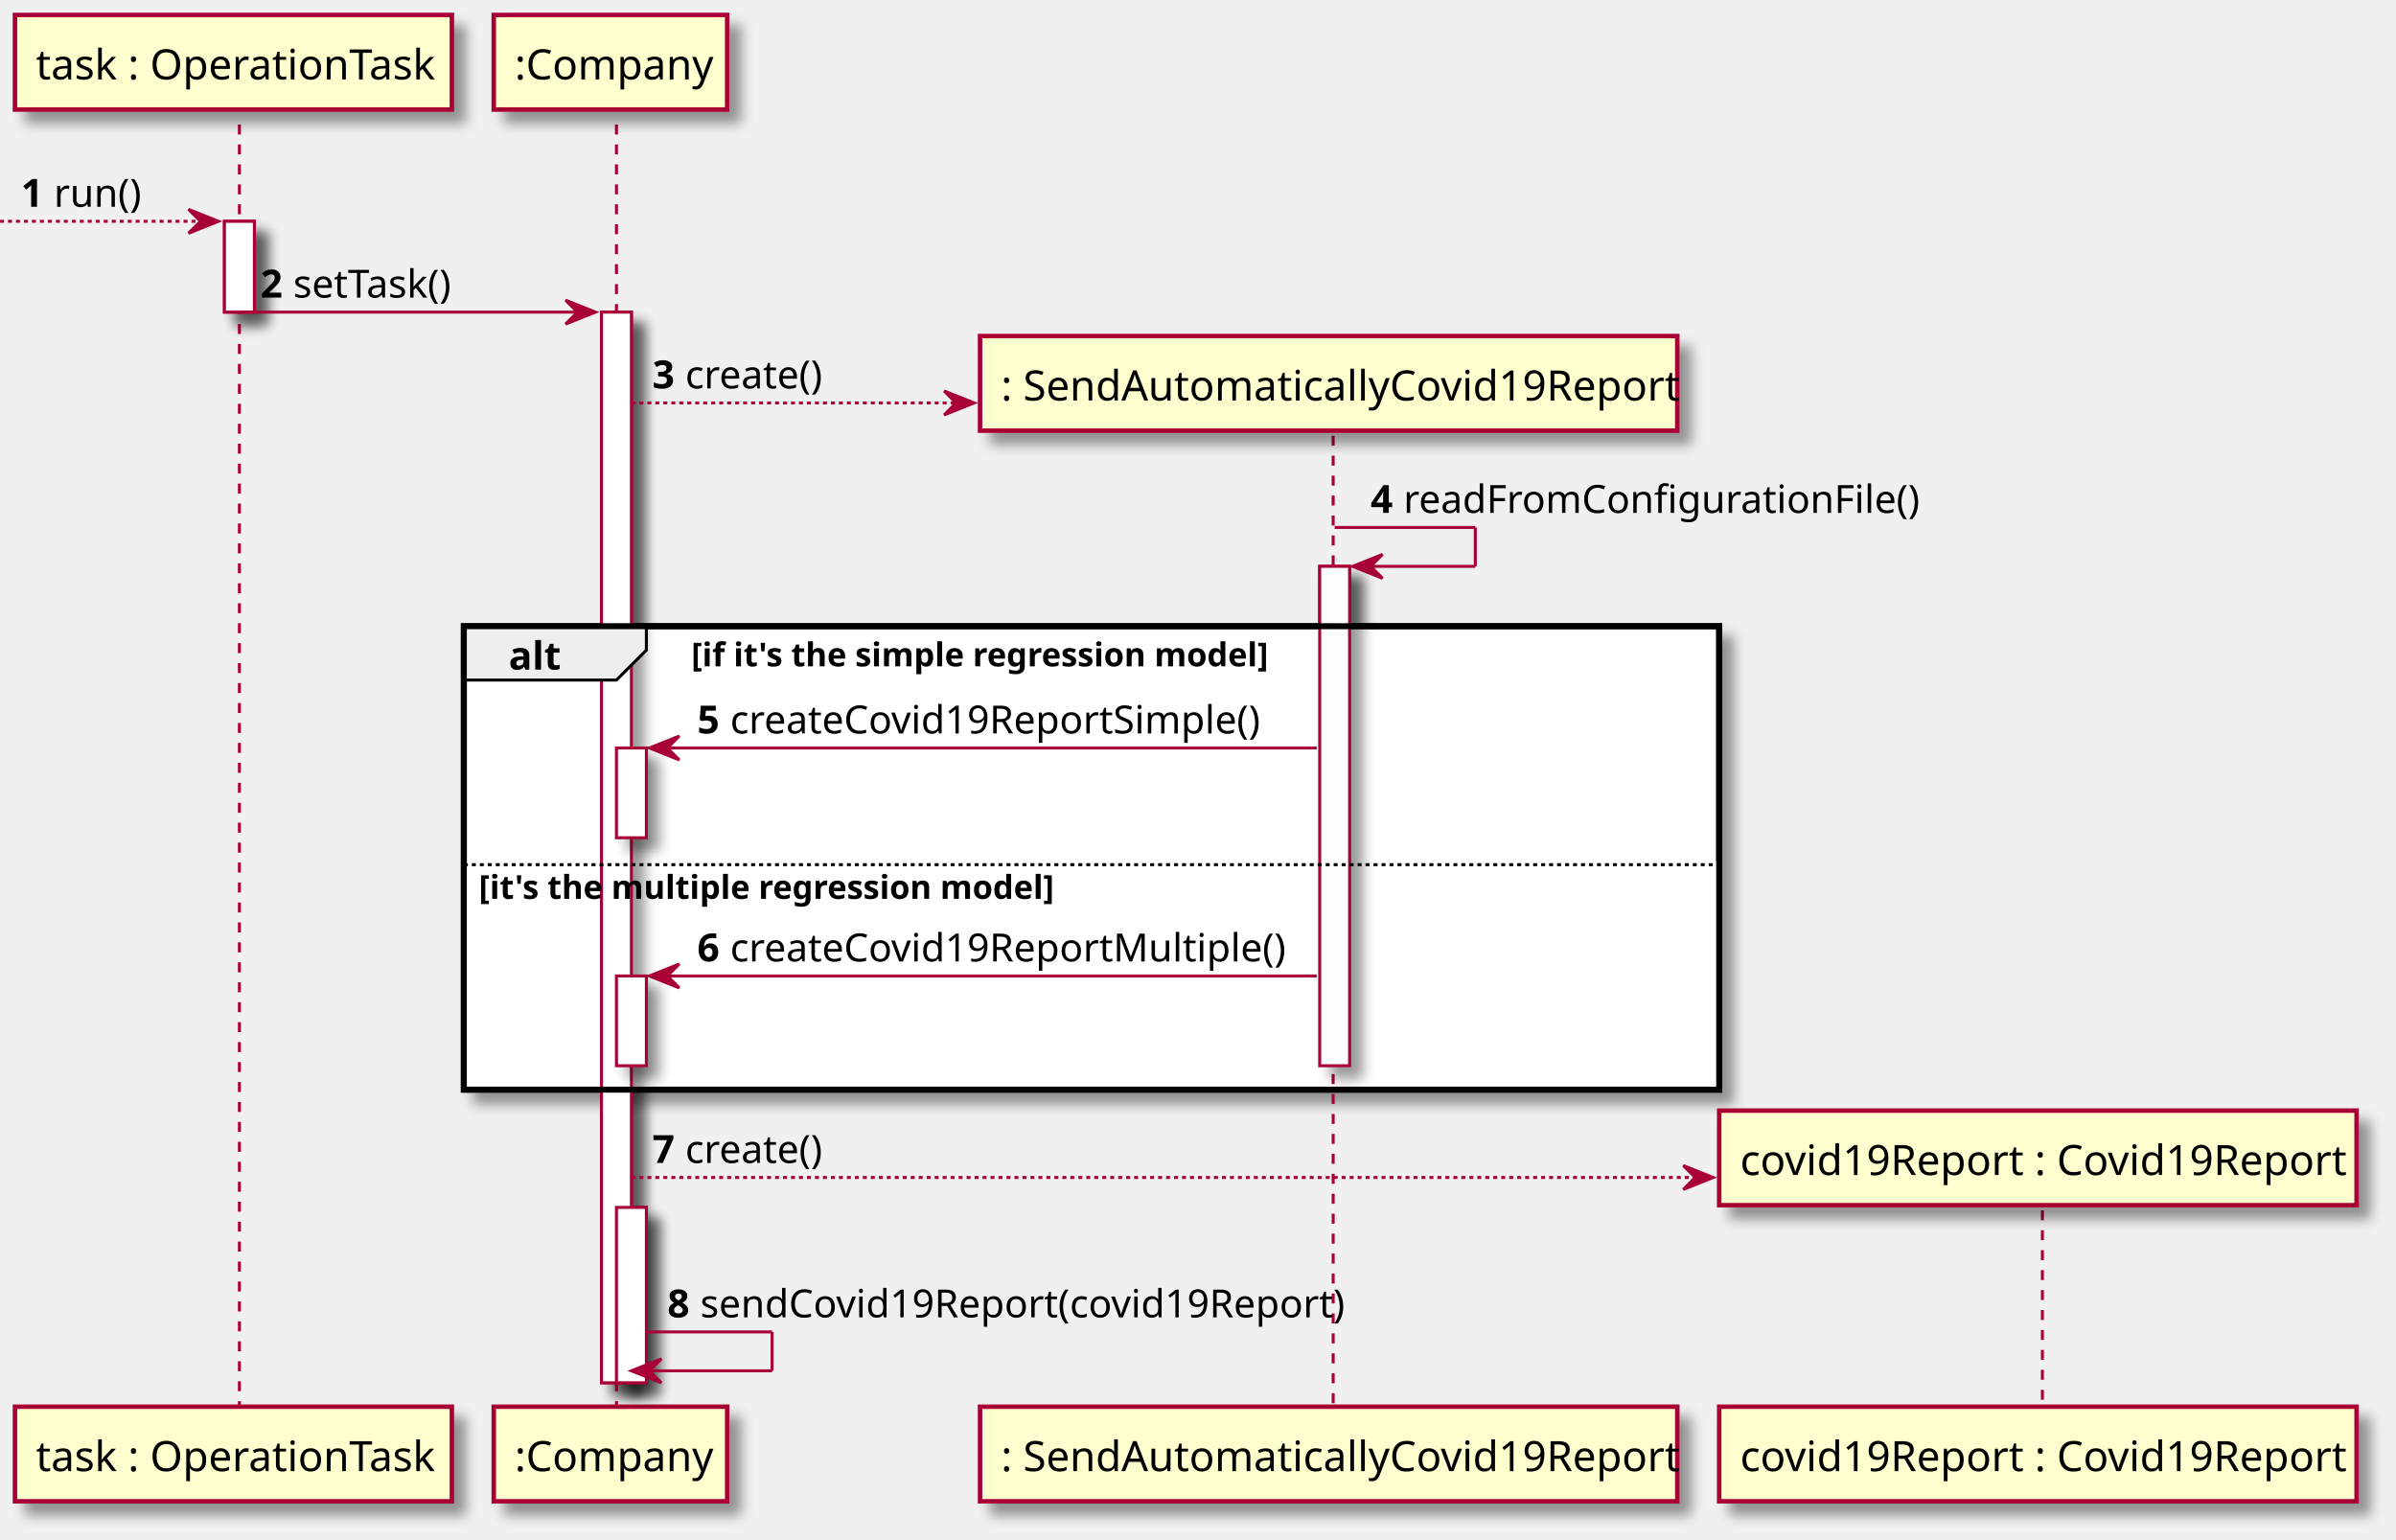
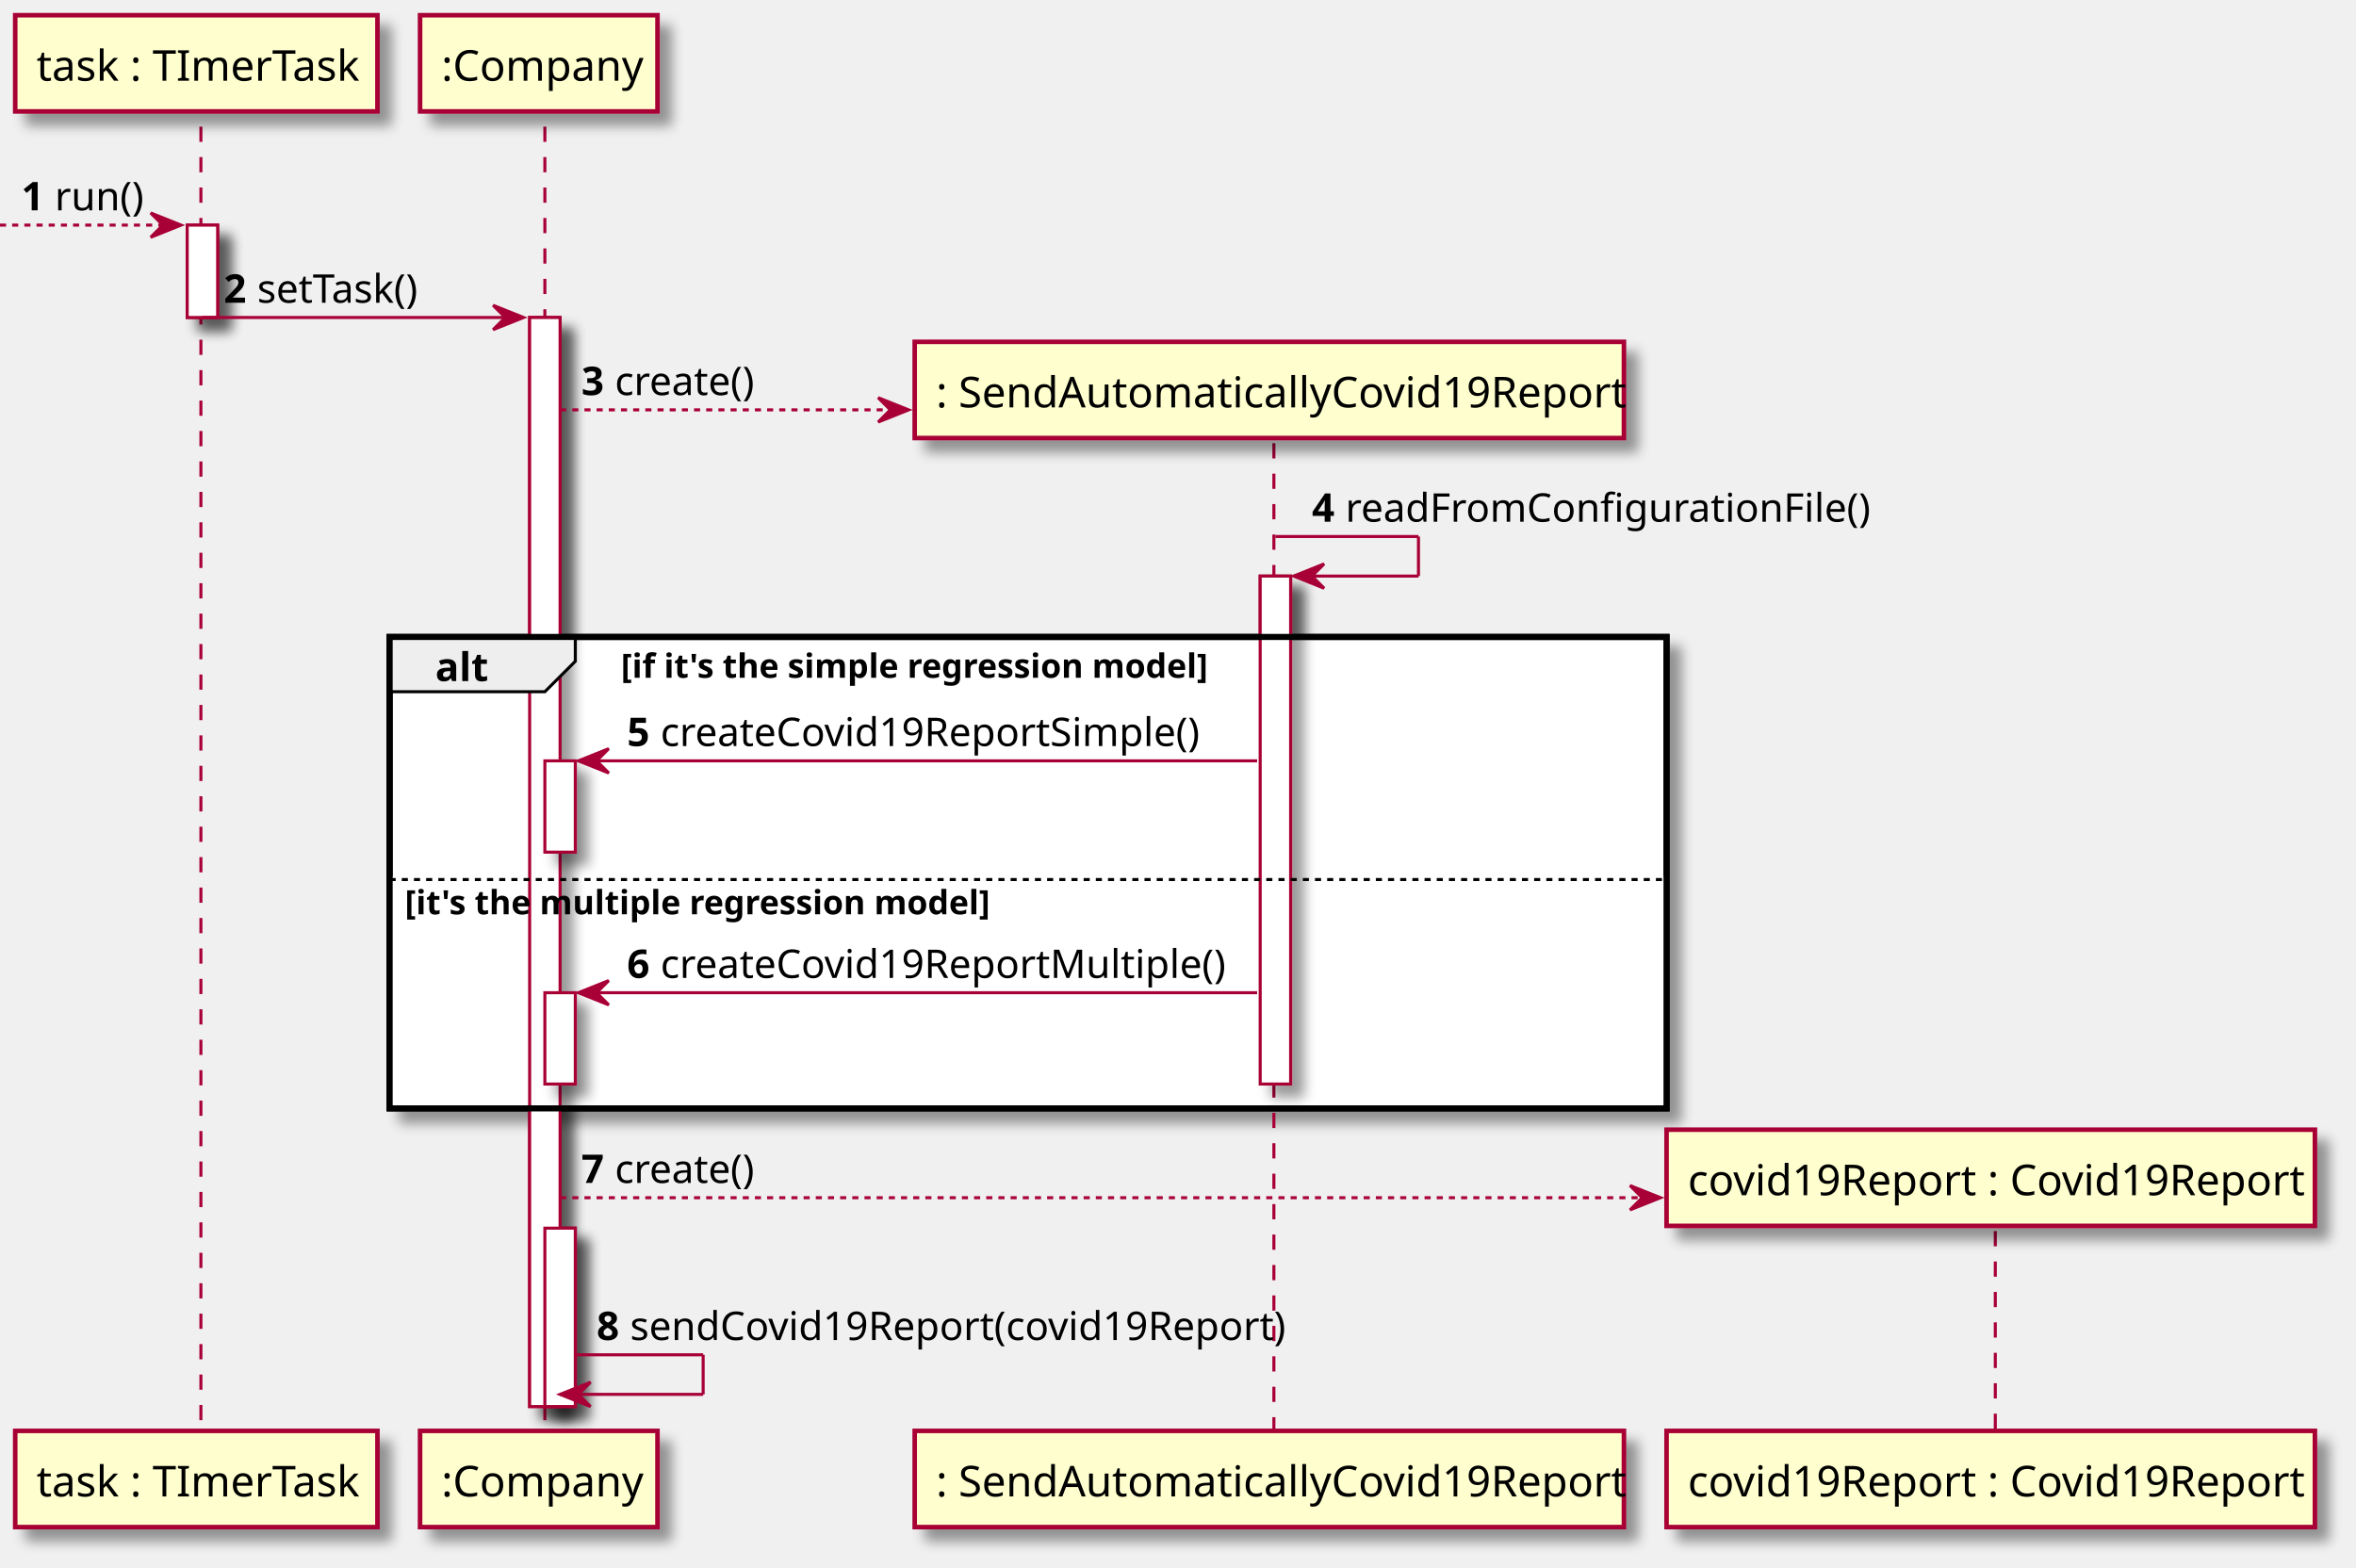
- <svg xmlns="http://www.w3.org/2000/svg" contentScriptType="application/ecmascript" contentStyleType="text/css" height="772.5px" preserveAspectRatio="none" style="width:1201px;height:772px;background:#FFFFFF;" version="1.1" viewBox="0 0 1201 772" width="1201.5px" zoomAndPan="magnify">
+ <svg xmlns="http://www.w3.org/2000/svg" contentScriptType="application/ecmascript" contentStyleType="text/css" height="515px" preserveAspectRatio="none" style="width:774px;height:515px;" version="1.1" viewBox="0 0 774 515" width="774px" zoomAndPan="magnify">
  <defs>
-     <filter height="300%" id="fxfleh0s7i90f" width="300%" x="-1" y="-1">
-       <feGaussianBlur result="blurOut" stdDeviation="3.0" />
+     <filter height="300%" id="fo6joj9nc6hi7" width="300%" x="-1" y="-1">
+       <feGaussianBlur result="blurOut" stdDeviation="2.0" />
      <feColorMatrix in="blurOut" result="blurOut2" type="matrix" values="0 0 0 0 0 0 0 0 0 0 0 0 0 0 0 0 0 0 .4 0" />
-       <feOffset dx="6.0" dy="6.0" in="blurOut2" result="blurOut3" />
+       <feOffset dx="4.0" dy="4.0" in="blurOut2" result="blurOut3" />
      <feBlend in="SourceGraphic" in2="blurOut3" mode="normal" />
    </filter>
  </defs>
  <g>
-     <rect fill="#FFFFFF" filter="url(#fxfleh0s7i90f)" height="45.527" style="stroke:#A80036;stroke-width:1.5;" width="15" x="112.5" y="110.941" />
-     <rect fill="#FFFFFF" filter="url(#fxfleh0s7i90f)" height="536.719" style="stroke:#A80036;stroke-width:1.5;" width="15" x="301.5" y="156.469" />
-     <rect fill="#FFFFFF" filter="url(#fxfleh0s7i90f)" height="45" style="stroke:#A80036;stroke-width:1.5;" width="15" x="309" y="374.965" />
-     <rect fill="#FFFFFF" filter="url(#fxfleh0s7i90f)" height="45" style="stroke:#A80036;stroke-width:1.5;" width="15" x="309" y="489.246" />
-     <rect fill="#FFFFFF" filter="url(#fxfleh0s7i90f)" height="87.914" style="stroke:#A80036;stroke-width:1.5;" width="15" x="309" y="605.273" />
-     <rect fill="#FFFFFF" filter="url(#fxfleh0s7i90f)" height="250.336" style="stroke:#A80036;stroke-width:1.5;" width="15" x="661.5" y="283.91" />
-     <rect fill="#FFFFFF" filter="url(#fxfleh0s7i90f)" height="232.336" style="stroke:#000000;stroke-width:3.0;" width="629.25" x="232.5" y="313.91" />
-     <rect fill="#FFFFFF" height="114.281" style="stroke:none;stroke-width:1.5;" width="629.25" x="232.5" y="431.965" />
-     <line style="stroke:#A80036;stroke-width:1.5;stroke-dasharray:5.0,5.0;" x1="120" x2="120" y1="62.414" y2="706.688" />
-     <line style="stroke:#A80036;stroke-width:1.5;stroke-dasharray:5.0,5.0;" x1="309" x2="309" y1="62.414" y2="706.688" />
-     <line style="stroke:#A80036;stroke-width:1.5;stroke-dasharray:5.0,5.0;" x1="668.25" x2="668.25" y1="218.426" y2="706.688" />
-     <line style="stroke:#A80036;stroke-width:1.5;stroke-dasharray:5.0,5.0;" x1="1023.75" x2="1023.75" y1="606.703" y2="706.688" />
-     <rect fill="#FEFECE" filter="url(#fxfleh0s7i90f)" height="47.414" style="stroke:#A80036;stroke-width:2.25;" width="219" x="7.5" y="7.5" />
-     <text fill="#000000" font-family="sans-serif" font-size="21" lengthAdjust="spacing" textLength="198" x="18" y="39.8">task : OperationTask</text>
-     <rect fill="#FEFECE" filter="url(#fxfleh0s7i90f)" height="47.414" style="stroke:#A80036;stroke-width:2.25;" width="219" x="7.5" y="705.188" />
-     <text fill="#000000" font-family="sans-serif" font-size="21" lengthAdjust="spacing" textLength="198" x="18" y="737.487">task : OperationTask</text>
-     <rect fill="#FEFECE" filter="url(#fxfleh0s7i90f)" height="47.414" style="stroke:#A80036;stroke-width:2.25;" width="117" x="247.5" y="7.5" />
-     <text fill="#000000" font-family="sans-serif" font-size="21" lengthAdjust="spacing" textLength="96" x="258" y="39.8">:Company</text>
-     <rect fill="#FEFECE" filter="url(#fxfleh0s7i90f)" height="47.414" style="stroke:#A80036;stroke-width:2.25;" width="117" x="247.5" y="705.188" />
-     <text fill="#000000" font-family="sans-serif" font-size="21" lengthAdjust="spacing" textLength="96" x="258" y="737.487">:Company</text>
-     <rect fill="#FEFECE" filter="url(#fxfleh0s7i90f)" height="47.414" style="stroke:#A80036;stroke-width:2.25;" width="349.5" x="491.25" y="705.188" />
-     <text fill="#000000" font-family="sans-serif" font-size="21" lengthAdjust="spacing" textLength="328.5" x="501.75" y="737.487">: SendAutomaticallyCovid19Report</text>
-     <rect fill="#FEFECE" filter="url(#fxfleh0s7i90f)" height="47.414" style="stroke:#A80036;stroke-width:2.25;" width="319.5" x="861.75" y="705.188" />
-     <text fill="#000000" font-family="sans-serif" font-size="21" lengthAdjust="spacing" textLength="298.5" x="872.25" y="737.487">covid19Report : Covid19Report</text>
-     <rect fill="#FFFFFF" filter="url(#fxfleh0s7i90f)" height="45.527" style="stroke:#A80036;stroke-width:1.5;" width="15" x="112.5" y="110.941" />
-     <rect fill="#FFFFFF" filter="url(#fxfleh0s7i90f)" height="536.719" style="stroke:#A80036;stroke-width:1.5;" width="15" x="301.5" y="156.469" />
-     <rect fill="#FFFFFF" filter="url(#fxfleh0s7i90f)" height="45" style="stroke:#A80036;stroke-width:1.5;" width="15" x="309" y="374.965" />
-     <rect fill="#FFFFFF" filter="url(#fxfleh0s7i90f)" height="45" style="stroke:#A80036;stroke-width:1.5;" width="15" x="309" y="489.246" />
-     <rect fill="#FFFFFF" filter="url(#fxfleh0s7i90f)" height="87.914" style="stroke:#A80036;stroke-width:1.5;" width="15" x="309" y="605.273" />
-     <rect fill="#FFFFFF" filter="url(#fxfleh0s7i90f)" height="250.336" style="stroke:#A80036;stroke-width:1.5;" width="15" x="661.5" y="283.91" />
-     <polygon fill="#A80036" points="94.5,104.941,109.5,110.941,94.5,116.941,100.5,110.941" style="stroke:#A80036;stroke-width:1.5;" />
-     <line style="stroke:#A80036;stroke-width:1.5;stroke-dasharray:2.0,2.0;" x1="0" x2="103.5" y1="110.941" y2="110.941" />
-     <text fill="#000000" font-family="sans-serif" font-size="19.5" font-weight="bold" lengthAdjust="spacing" textLength="10.5" x="10.5" y="103.657">1</text>
-     <text fill="#000000" font-family="sans-serif" font-size="19.5" lengthAdjust="spacing" textLength="39" x="27" y="103.657">run()</text>
-     <polygon fill="#A80036" points="283.5,150.469,298.5,156.469,283.5,162.469,289.5,156.469" style="stroke:#A80036;stroke-width:1.5;" />
-     <line style="stroke:#A80036;stroke-width:1.5;" x1="120" x2="292.5" y1="156.469" y2="156.469" />
-     <text fill="#000000" font-family="sans-serif" font-size="19.5" font-weight="bold" lengthAdjust="spacing" textLength="10.5" x="130.5" y="149.184">2</text>
-     <text fill="#000000" font-family="sans-serif" font-size="19.5" lengthAdjust="spacing" textLength="81" x="147" y="149.184">setTask()</text>
-     <polygon fill="#A80036" points="473.25,195.996,488.25,201.996,473.25,207.996,479.25,201.996" style="stroke:#A80036;stroke-width:1.5;" />
-     <line style="stroke:#A80036;stroke-width:1.5;stroke-dasharray:2.0,2.0;" x1="316.5" x2="482.25" y1="201.996" y2="201.996" />
-     <text fill="#000000" font-family="sans-serif" font-size="19.5" font-weight="bold" lengthAdjust="spacing" textLength="10.5" x="327" y="194.711">3</text>
-     <text fill="#000000" font-family="sans-serif" font-size="19.5" lengthAdjust="spacing" textLength="66" x="343.5" y="194.711">create()</text>
-     <rect fill="#FEFECE" filter="url(#fxfleh0s7i90f)" height="47.414" style="stroke:#A80036;stroke-width:2.25;" width="349.5" x="491.25" y="168.469" />
-     <text fill="#000000" font-family="sans-serif" font-size="21" lengthAdjust="spacing" textLength="328.5" x="501.75" y="200.769">: SendAutomaticallyCovid19Report</text>
-     <line style="stroke:#A80036;stroke-width:1.5;" x1="669" x2="739.5" y1="264.41" y2="264.41" />
-     <line style="stroke:#A80036;stroke-width:1.5;" x1="739.5" x2="739.5" y1="264.41" y2="283.91" />
-     <line style="stroke:#A80036;stroke-width:1.5;" x1="678" x2="739.5" y1="283.91" y2="283.91" />
-     <polygon fill="#A80036" points="693,277.91,678,283.91,693,289.91,687,283.91" style="stroke:#A80036;stroke-width:1.5;" />
-     <text fill="#000000" font-family="sans-serif" font-size="19.5" font-weight="bold" lengthAdjust="spacing" textLength="10.5" x="687" y="257.125">4</text>
-     <text fill="#000000" font-family="sans-serif" font-size="19.5" lengthAdjust="spacing" textLength="238.5" x="703.5" y="257.125">readFromConfigurationFile()</text>
-     <path d="M232.5,313.91 L324,313.91 L324,325.91 L309,340.91 L232.5,340.91 L232.5,313.91 " fill="#EEEEEE" style="stroke:#000000;stroke-width:1.5;" />
-     <rect fill="none" height="232.336" style="stroke:#000000;stroke-width:3.0;" width="629.25" x="232.5" y="313.91" />
-     <text fill="#000000" font-family="sans-serif" font-size="19.5" font-weight="bold" lengthAdjust="spacing" textLength="24" x="255" y="335.653">alt</text>
-     <text fill="#000000" font-family="sans-serif" font-size="16.5" font-weight="bold" lengthAdjust="spacing" textLength="300" x="346.5" y="334.039">[if it's the simple regression model]</text>
-     <polygon fill="#A80036" points="340.5,368.965,325.5,374.965,340.5,380.965,334.5,374.965" style="stroke:#A80036;stroke-width:1.5;" />
-     <line style="stroke:#A80036;stroke-width:1.5;" x1="331.5" x2="660" y1="374.965" y2="374.965" />
-     <text fill="#000000" font-family="sans-serif" font-size="19.5" font-weight="bold" lengthAdjust="spacing" textLength="10.5" x="349.5" y="367.68">5</text>
-     <text fill="#000000" font-family="sans-serif" font-size="19.5" lengthAdjust="spacing" textLength="250.5" x="366" y="367.68">createCovid19ReportSimple()</text>
-     <line style="stroke:#000000;stroke-width:1.5;stroke-dasharray:2.0,2.0;" x1="232.5" x2="861.75" y1="433.465" y2="433.465" />
-     <text fill="#000000" font-family="sans-serif" font-size="16.5" font-weight="bold" lengthAdjust="spacing" textLength="295.5" x="240" y="450.593">[it's the multiple regression model]</text>
-     <polygon fill="#A80036" points="340.5,483.246,325.5,489.246,340.5,495.246,334.5,489.246" style="stroke:#A80036;stroke-width:1.5;" />
-     <line style="stroke:#A80036;stroke-width:1.5;" x1="331.5" x2="660" y1="489.246" y2="489.246" />
-     <text fill="#000000" font-family="sans-serif" font-size="19.5" font-weight="bold" lengthAdjust="spacing" textLength="10.5" x="349.5" y="481.961">6</text>
-     <text fill="#000000" font-family="sans-serif" font-size="19.5" lengthAdjust="spacing" textLength="258" x="366" y="481.961">createCovid19ReportMultiple()</text>
-     <polygon fill="#A80036" points="843.75,584.273,858.75,590.273,843.75,596.273,849.75,590.273" style="stroke:#A80036;stroke-width:1.5;" />
-     <line style="stroke:#A80036;stroke-width:1.5;stroke-dasharray:2.0,2.0;" x1="316.5" x2="852.75" y1="590.273" y2="590.273" />
-     <text fill="#000000" font-family="sans-serif" font-size="19.5" font-weight="bold" lengthAdjust="spacing" textLength="10.5" x="327" y="582.989">7</text>
-     <text fill="#000000" font-family="sans-serif" font-size="19.5" lengthAdjust="spacing" textLength="66" x="343.5" y="582.989">create()</text>
-     <rect fill="#FEFECE" filter="url(#fxfleh0s7i90f)" height="47.414" style="stroke:#A80036;stroke-width:2.25;" width="319.5" x="861.75" y="556.746" />
-     <text fill="#000000" font-family="sans-serif" font-size="21" lengthAdjust="spacing" textLength="298.5" x="872.25" y="589.046">covid19Report : Covid19Report</text>
-     <line style="stroke:#A80036;stroke-width:1.5;" x1="324" x2="387" y1="667.688" y2="667.688" />
-     <line style="stroke:#A80036;stroke-width:1.5;" x1="387" x2="387" y1="667.688" y2="687.188" />
-     <line style="stroke:#A80036;stroke-width:1.5;" x1="316.5" x2="387" y1="687.188" y2="687.188" />
-     <polygon fill="#A80036" points="331.5,681.188,316.5,687.188,331.5,693.188,325.5,687.188" style="stroke:#A80036;stroke-width:1.5;" />
-     <text fill="#000000" font-family="sans-serif" font-size="19.5" font-weight="bold" lengthAdjust="spacing" textLength="10.5" x="334.5" y="660.403">8</text>
-     <text fill="#000000" font-family="sans-serif" font-size="19.5" lengthAdjust="spacing" textLength="300" x="351" y="660.403">sendCovid19Report(covid19Report)</text>
+     <rect fill="#FFFFFF" filter="url(#fo6joj9nc6hi7)" height="30.352" style="stroke:#A80036;stroke-width:1.0;" width="10" x="61.5" y="73.961" />
+     <rect fill="#FFFFFF" filter="url(#fo6joj9nc6hi7)" height="357.812" style="stroke:#A80036;stroke-width:1.0;" width="10" x="174" y="104.312" />
+     <rect fill="#FFFFFF" filter="url(#fo6joj9nc6hi7)" height="30" style="stroke:#A80036;stroke-width:1.0;" width="10" x="179" y="249.977" />
+     <rect fill="#FFFFFF" filter="url(#fo6joj9nc6hi7)" height="30" style="stroke:#A80036;stroke-width:1.0;" width="10" x="179" y="326.164" />
+     <rect fill="#FFFFFF" filter="url(#fo6joj9nc6hi7)" height="58.609" style="stroke:#A80036;stroke-width:1.0;" width="10" x="179" y="403.516" />
+     <rect fill="#FFFFFF" filter="url(#fo6joj9nc6hi7)" height="166.891" style="stroke:#A80036;stroke-width:1.0;" width="10" x="414" y="189.273" />
+     <rect fill="#FFFFFF" filter="url(#fo6joj9nc6hi7)" height="154.891" style="stroke:#000000;stroke-width:2.0;" width="419.5" x="128" y="209.273" />
+     <rect fill="#FFFFFF" height="76.188" style="stroke:none;stroke-width:1.0;" width="419.5" x="128" y="287.977" />
+     <line style="stroke:#A80036;stroke-width:1.0;stroke-dasharray:5.0,5.0;" x1="66" x2="66" y1="41.609" y2="471.125" />
+     <line style="stroke:#A80036;stroke-width:1.0;stroke-dasharray:5.0,5.0;" x1="179" x2="179" y1="41.609" y2="471.125" />
+     <line style="stroke:#A80036;stroke-width:1.0;stroke-dasharray:5.0,5.0;" x1="418.5" x2="418.5" y1="145.617" y2="471.125" />
+     <line style="stroke:#A80036;stroke-width:1.0;stroke-dasharray:5.0,5.0;" x1="655.5" x2="655.5" y1="404.469" y2="471.125" />
+     <rect fill="#FEFECE" filter="url(#fo6joj9nc6hi7)" height="31.609" style="stroke:#A80036;stroke-width:1.5;" width="119" x="5" y="5" />
+     <text fill="#000000" font-family="sans-serif" font-size="14" lengthAdjust="spacing" textLength="105" x="12" y="26.533">task : TImerTask</text>
+     <rect fill="#FEFECE" filter="url(#fo6joj9nc6hi7)" height="31.609" style="stroke:#A80036;stroke-width:1.5;" width="119" x="5" y="470.125" />
+     <text fill="#000000" font-family="sans-serif" font-size="14" lengthAdjust="spacing" textLength="105" x="12" y="491.658">task : TImerTask</text>
+     <rect fill="#FEFECE" filter="url(#fo6joj9nc6hi7)" height="31.609" style="stroke:#A80036;stroke-width:1.5;" width="78" x="138" y="5" />
+     <text fill="#000000" font-family="sans-serif" font-size="14" lengthAdjust="spacing" textLength="64" x="145" y="26.533">:Company</text>
+     <rect fill="#FEFECE" filter="url(#fo6joj9nc6hi7)" height="31.609" style="stroke:#A80036;stroke-width:1.5;" width="78" x="138" y="470.125" />
+     <text fill="#000000" font-family="sans-serif" font-size="14" lengthAdjust="spacing" textLength="64" x="145" y="491.658">:Company</text>
+     <rect fill="#FEFECE" filter="url(#fo6joj9nc6hi7)" height="31.609" style="stroke:#A80036;stroke-width:1.5;" width="233" x="300.5" y="470.125" />
+     <text fill="#000000" font-family="sans-serif" font-size="14" lengthAdjust="spacing" textLength="219" x="307.5" y="491.658">: SendAutomaticallyCovid19Report</text>
+     <rect fill="#FEFECE" filter="url(#fo6joj9nc6hi7)" height="31.609" style="stroke:#A80036;stroke-width:1.5;" width="213" x="547.5" y="470.125" />
+     <text fill="#000000" font-family="sans-serif" font-size="14" lengthAdjust="spacing" textLength="199" x="554.5" y="491.658">covid19Report : Covid19Report</text>
+     <rect fill="#FFFFFF" filter="url(#fo6joj9nc6hi7)" height="30.352" style="stroke:#A80036;stroke-width:1.0;" width="10" x="61.5" y="73.961" />
+     <rect fill="#FFFFFF" filter="url(#fo6joj9nc6hi7)" height="357.812" style="stroke:#A80036;stroke-width:1.0;" width="10" x="174" y="104.312" />
+     <rect fill="#FFFFFF" filter="url(#fo6joj9nc6hi7)" height="30" style="stroke:#A80036;stroke-width:1.0;" width="10" x="179" y="249.977" />
+     <rect fill="#FFFFFF" filter="url(#fo6joj9nc6hi7)" height="30" style="stroke:#A80036;stroke-width:1.0;" width="10" x="179" y="326.164" />
+     <rect fill="#FFFFFF" filter="url(#fo6joj9nc6hi7)" height="58.609" style="stroke:#A80036;stroke-width:1.0;" width="10" x="179" y="403.516" />
+     <rect fill="#FFFFFF" filter="url(#fo6joj9nc6hi7)" height="166.891" style="stroke:#A80036;stroke-width:1.0;" width="10" x="414" y="189.273" />
+     <polygon fill="#A80036" points="49.5,69.961,59.5,73.961,49.5,77.961,53.5,73.961" style="stroke:#A80036;stroke-width:1.0;" />
+     <line style="stroke:#A80036;stroke-width:1.0;stroke-dasharray:2.0,2.0;" x1="0" x2="55.5" y1="73.961" y2="73.961" />
+     <text fill="#000000" font-family="sans-serif" font-size="13" font-weight="bold" lengthAdjust="spacing" textLength="7" x="7" y="69.105">1</text>
+     <text fill="#000000" font-family="sans-serif" font-size="13" lengthAdjust="spacing" textLength="26" x="18" y="69.105">run()</text>
+     <polygon fill="#A80036" points="162,100.312,172,104.312,162,108.312,166,104.312" style="stroke:#A80036;stroke-width:1.0;" />
+     <line style="stroke:#A80036;stroke-width:1.0;" x1="66.5" x2="168" y1="104.312" y2="104.312" />
+     <text fill="#000000" font-family="sans-serif" font-size="13" font-weight="bold" lengthAdjust="spacing" textLength="7" x="73.5" y="99.456">2</text>
+     <text fill="#000000" font-family="sans-serif" font-size="13" lengthAdjust="spacing" textLength="54" x="84.5" y="99.456">setTask()</text>
+     <polygon fill="#A80036" points="288.5,130.664,298.5,134.664,288.5,138.664,292.5,134.664" style="stroke:#A80036;stroke-width:1.0;" />
+     <line style="stroke:#A80036;stroke-width:1.0;stroke-dasharray:2.0,2.0;" x1="184" x2="294.5" y1="134.664" y2="134.664" />
+     <text fill="#000000" font-family="sans-serif" font-size="13" font-weight="bold" lengthAdjust="spacing" textLength="7" x="191" y="129.808">3</text>
+     <text fill="#000000" font-family="sans-serif" font-size="13" lengthAdjust="spacing" textLength="44" x="202" y="129.808">create()</text>
+     <rect fill="#FEFECE" filter="url(#fo6joj9nc6hi7)" height="31.609" style="stroke:#A80036;stroke-width:1.5;" width="233" x="300.5" y="112.312" />
+     <text fill="#000000" font-family="sans-serif" font-size="14" lengthAdjust="spacing" textLength="219" x="307.5" y="133.846">: SendAutomaticallyCovid19Report</text>
+     <line style="stroke:#A80036;stroke-width:1.0;" x1="419" x2="466" y1="176.273" y2="176.273" />
+     <line style="stroke:#A80036;stroke-width:1.0;" x1="466" x2="466" y1="176.273" y2="189.273" />
+     <line style="stroke:#A80036;stroke-width:1.0;" x1="425" x2="466" y1="189.273" y2="189.273" />
+     <polygon fill="#A80036" points="435,185.273,425,189.273,435,193.273,431,189.273" style="stroke:#A80036;stroke-width:1.0;" />
+     <text fill="#000000" font-family="sans-serif" font-size="13" font-weight="bold" lengthAdjust="spacing" textLength="7" x="431" y="171.417">4</text>
+     <text fill="#000000" font-family="sans-serif" font-size="13" lengthAdjust="spacing" textLength="159" x="442" y="171.417">readFromConfigurationFile()</text>
+     <path d="M128,209.273 L189,209.273 L189,217.273 L179,227.273 L128,227.273 L128,209.273 " fill="#EEEEEE" style="stroke:#000000;stroke-width:1.0;" />
+     <rect fill="none" height="154.891" style="stroke:#000000;stroke-width:2.0;" width="419.5" x="128" y="209.273" />
+     <text fill="#000000" font-family="sans-serif" font-size="13" font-weight="bold" lengthAdjust="spacing" textLength="16" x="143" y="223.769">alt</text>
+     <text fill="#000000" font-family="sans-serif" font-size="11" font-weight="bold" lengthAdjust="spacing" textLength="200" x="204" y="222.692">[if it's the simple regression model]</text>
+     <polygon fill="#A80036" points="200,245.977,190,249.977,200,253.977,196,249.977" style="stroke:#A80036;stroke-width:1.0;" />
+     <line style="stroke:#A80036;stroke-width:1.0;" x1="194" x2="413" y1="249.977" y2="249.977" />
+     <text fill="#000000" font-family="sans-serif" font-size="13" font-weight="bold" lengthAdjust="spacing" textLength="7" x="206" y="245.12">5</text>
+     <text fill="#000000" font-family="sans-serif" font-size="13" lengthAdjust="spacing" textLength="167" x="217" y="245.12">createCovid19ReportSimple()</text>
+     <line style="stroke:#000000;stroke-width:1.0;stroke-dasharray:2.0,2.0;" x1="128" x2="547.5" y1="288.977" y2="288.977" />
+     <text fill="#000000" font-family="sans-serif" font-size="11" font-weight="bold" lengthAdjust="spacing" textLength="197" x="133" y="300.396">[it's the multiple regression model]</text>
+     <polygon fill="#A80036" points="200,322.164,190,326.164,200,330.164,196,326.164" style="stroke:#A80036;stroke-width:1.0;" />
+     <line style="stroke:#A80036;stroke-width:1.0;" x1="194" x2="413" y1="326.164" y2="326.164" />
+     <text fill="#000000" font-family="sans-serif" font-size="13" font-weight="bold" lengthAdjust="spacing" textLength="7" x="206" y="321.308">6</text>
+     <text fill="#000000" font-family="sans-serif" font-size="13" lengthAdjust="spacing" textLength="172" x="217" y="321.308">createCovid19ReportMultiple()</text>
+     <polygon fill="#A80036" points="535.5,389.516,545.5,393.516,535.5,397.516,539.5,393.516" style="stroke:#A80036;stroke-width:1.0;" />
+     <line style="stroke:#A80036;stroke-width:1.0;stroke-dasharray:2.0,2.0;" x1="184" x2="541.5" y1="393.516" y2="393.516" />
+     <text fill="#000000" font-family="sans-serif" font-size="13" font-weight="bold" lengthAdjust="spacing" textLength="7" x="191" y="388.659">7</text>
+     <text fill="#000000" font-family="sans-serif" font-size="13" lengthAdjust="spacing" textLength="44" x="202" y="388.659">create()</text>
+     <rect fill="#FEFECE" filter="url(#fo6joj9nc6hi7)" height="31.609" style="stroke:#A80036;stroke-width:1.5;" width="213" x="547.5" y="371.164" />
+     <text fill="#000000" font-family="sans-serif" font-size="14" lengthAdjust="spacing" textLength="199" x="554.5" y="392.697">covid19Report : Covid19Report</text>
+     <line style="stroke:#A80036;stroke-width:1.0;" x1="189" x2="231" y1="445.125" y2="445.125" />
+     <line style="stroke:#A80036;stroke-width:1.0;" x1="231" x2="231" y1="445.125" y2="458.125" />
+     <line style="stroke:#A80036;stroke-width:1.0;" x1="184" x2="231" y1="458.125" y2="458.125" />
+     <polygon fill="#A80036" points="194,454.125,184,458.125,194,462.125,190,458.125" style="stroke:#A80036;stroke-width:1.0;" />
+     <text fill="#000000" font-family="sans-serif" font-size="13" font-weight="bold" lengthAdjust="spacing" textLength="7" x="196" y="440.269">8</text>
+     <text fill="#000000" font-family="sans-serif" font-size="13" lengthAdjust="spacing" textLength="200" x="207" y="440.269">sendCovid19Report(covid19Report)</text>
  </g>
</svg>
